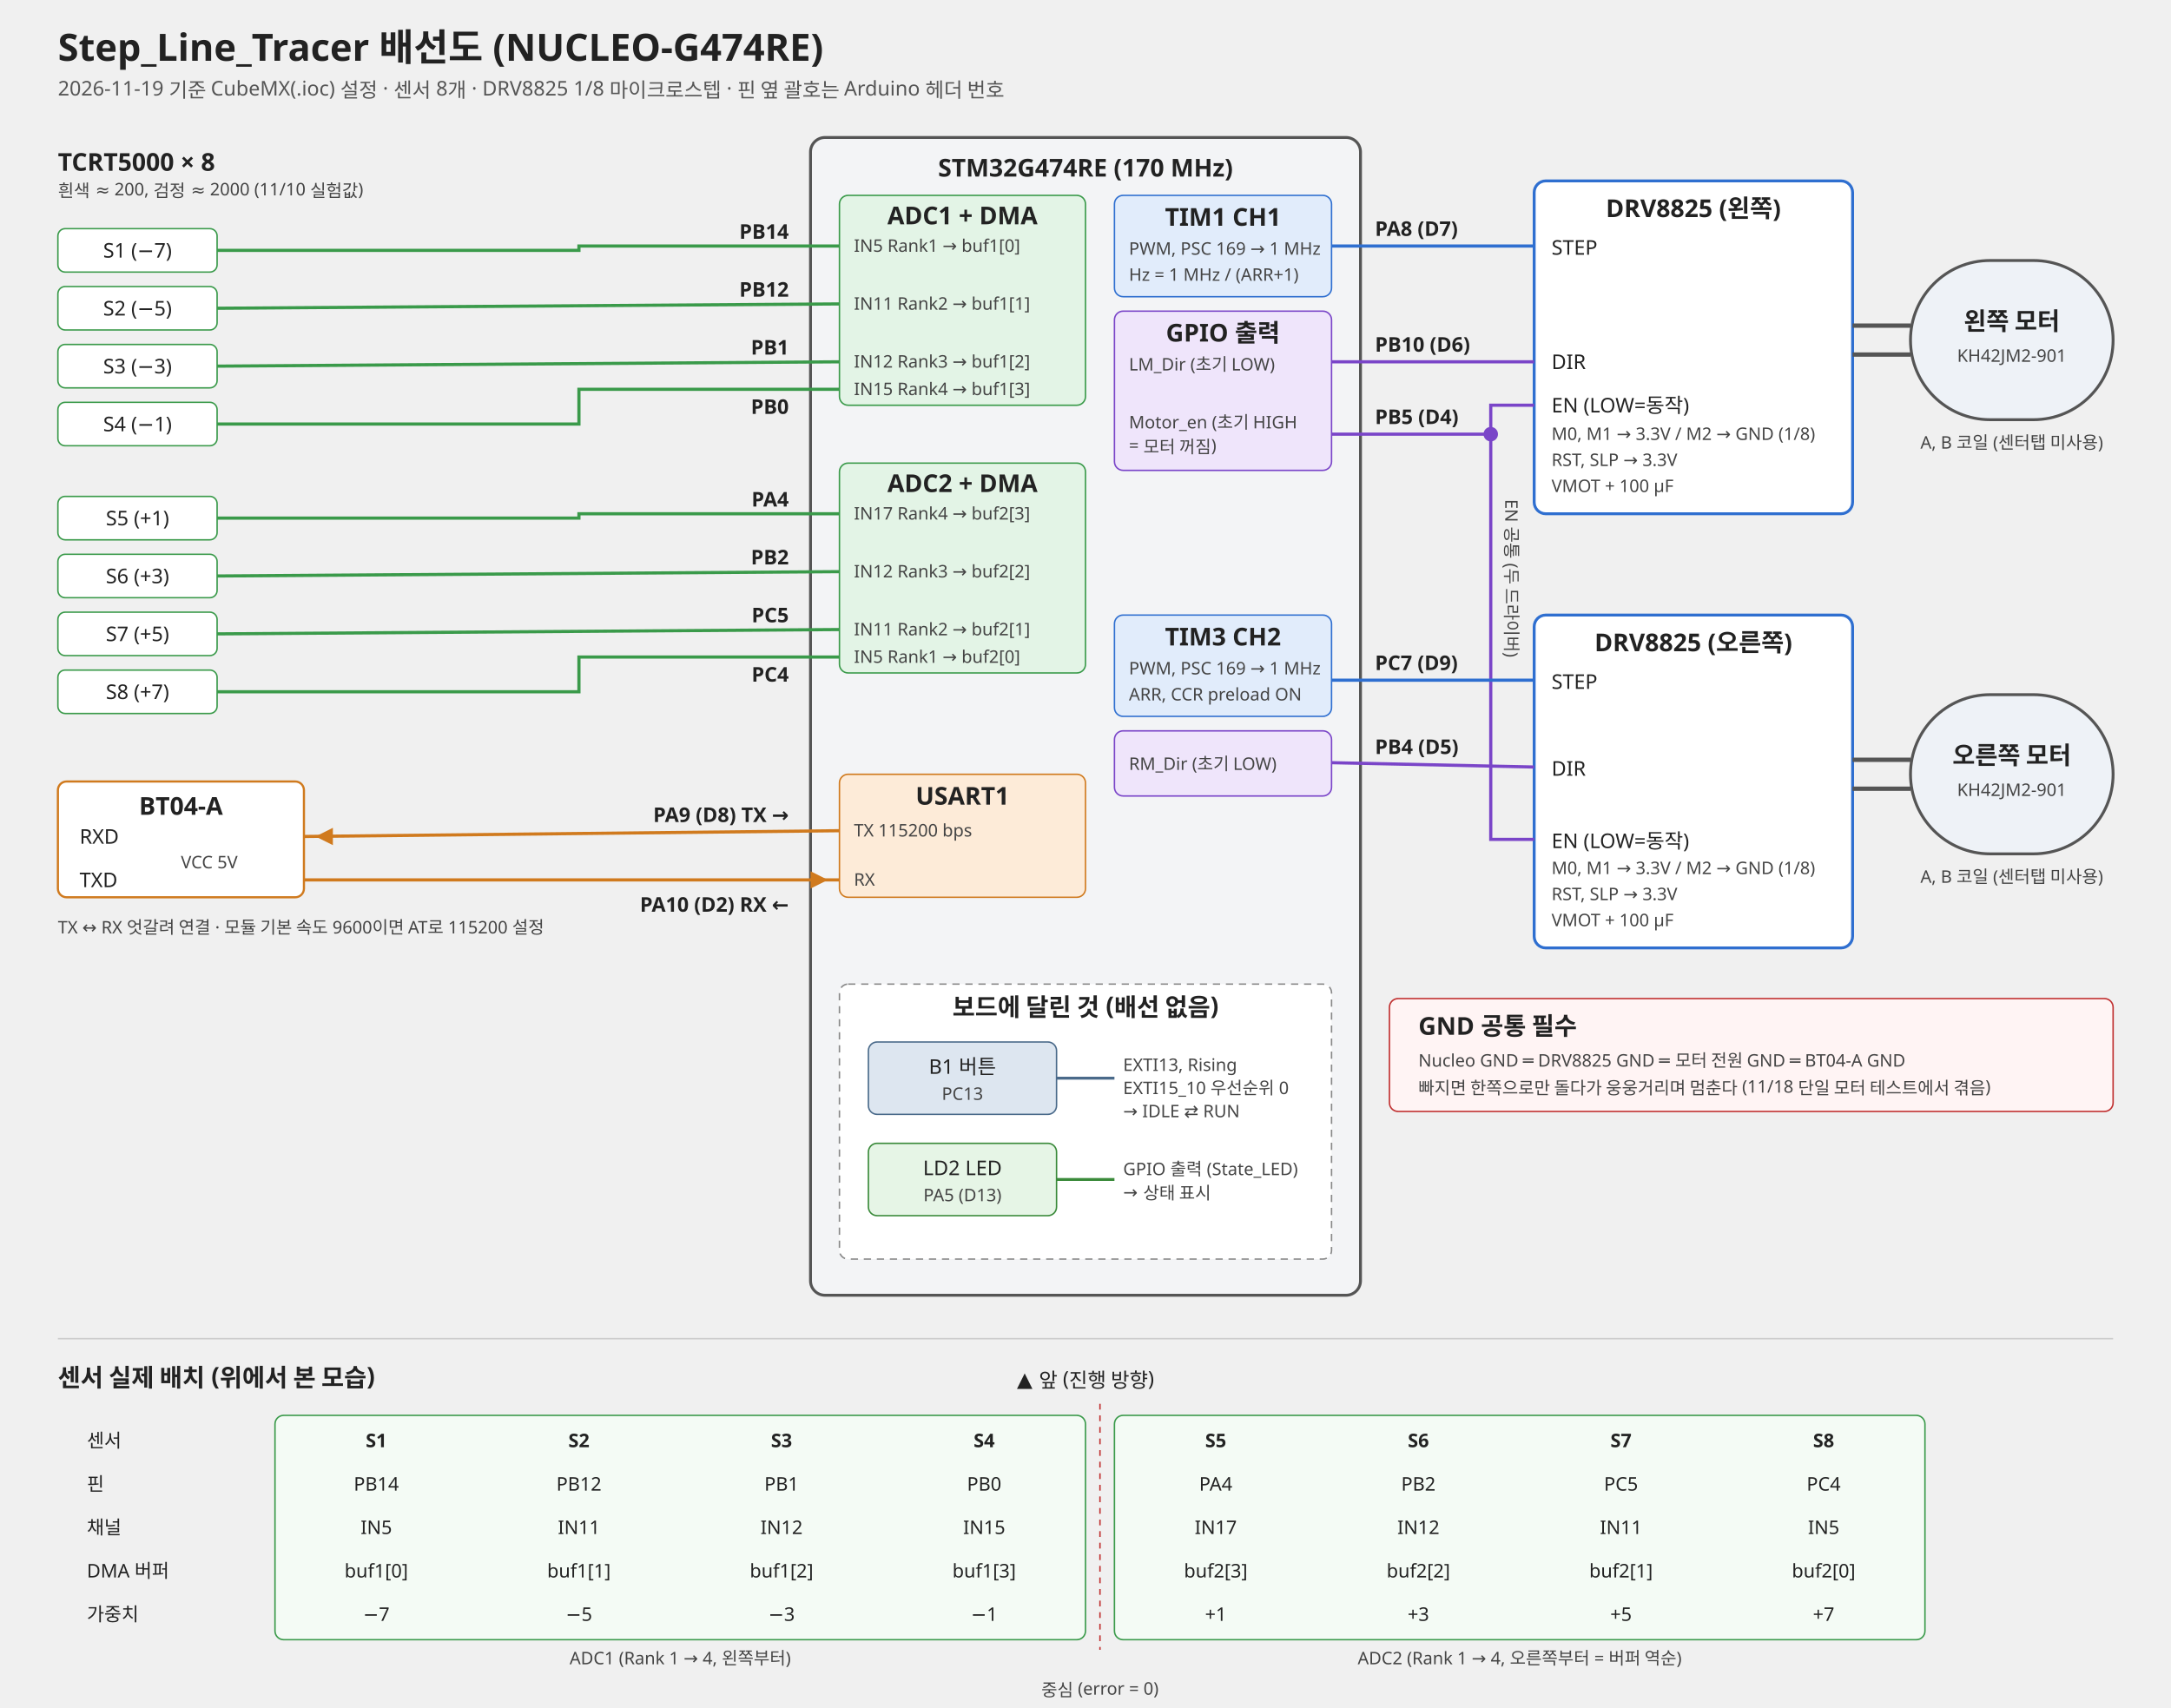
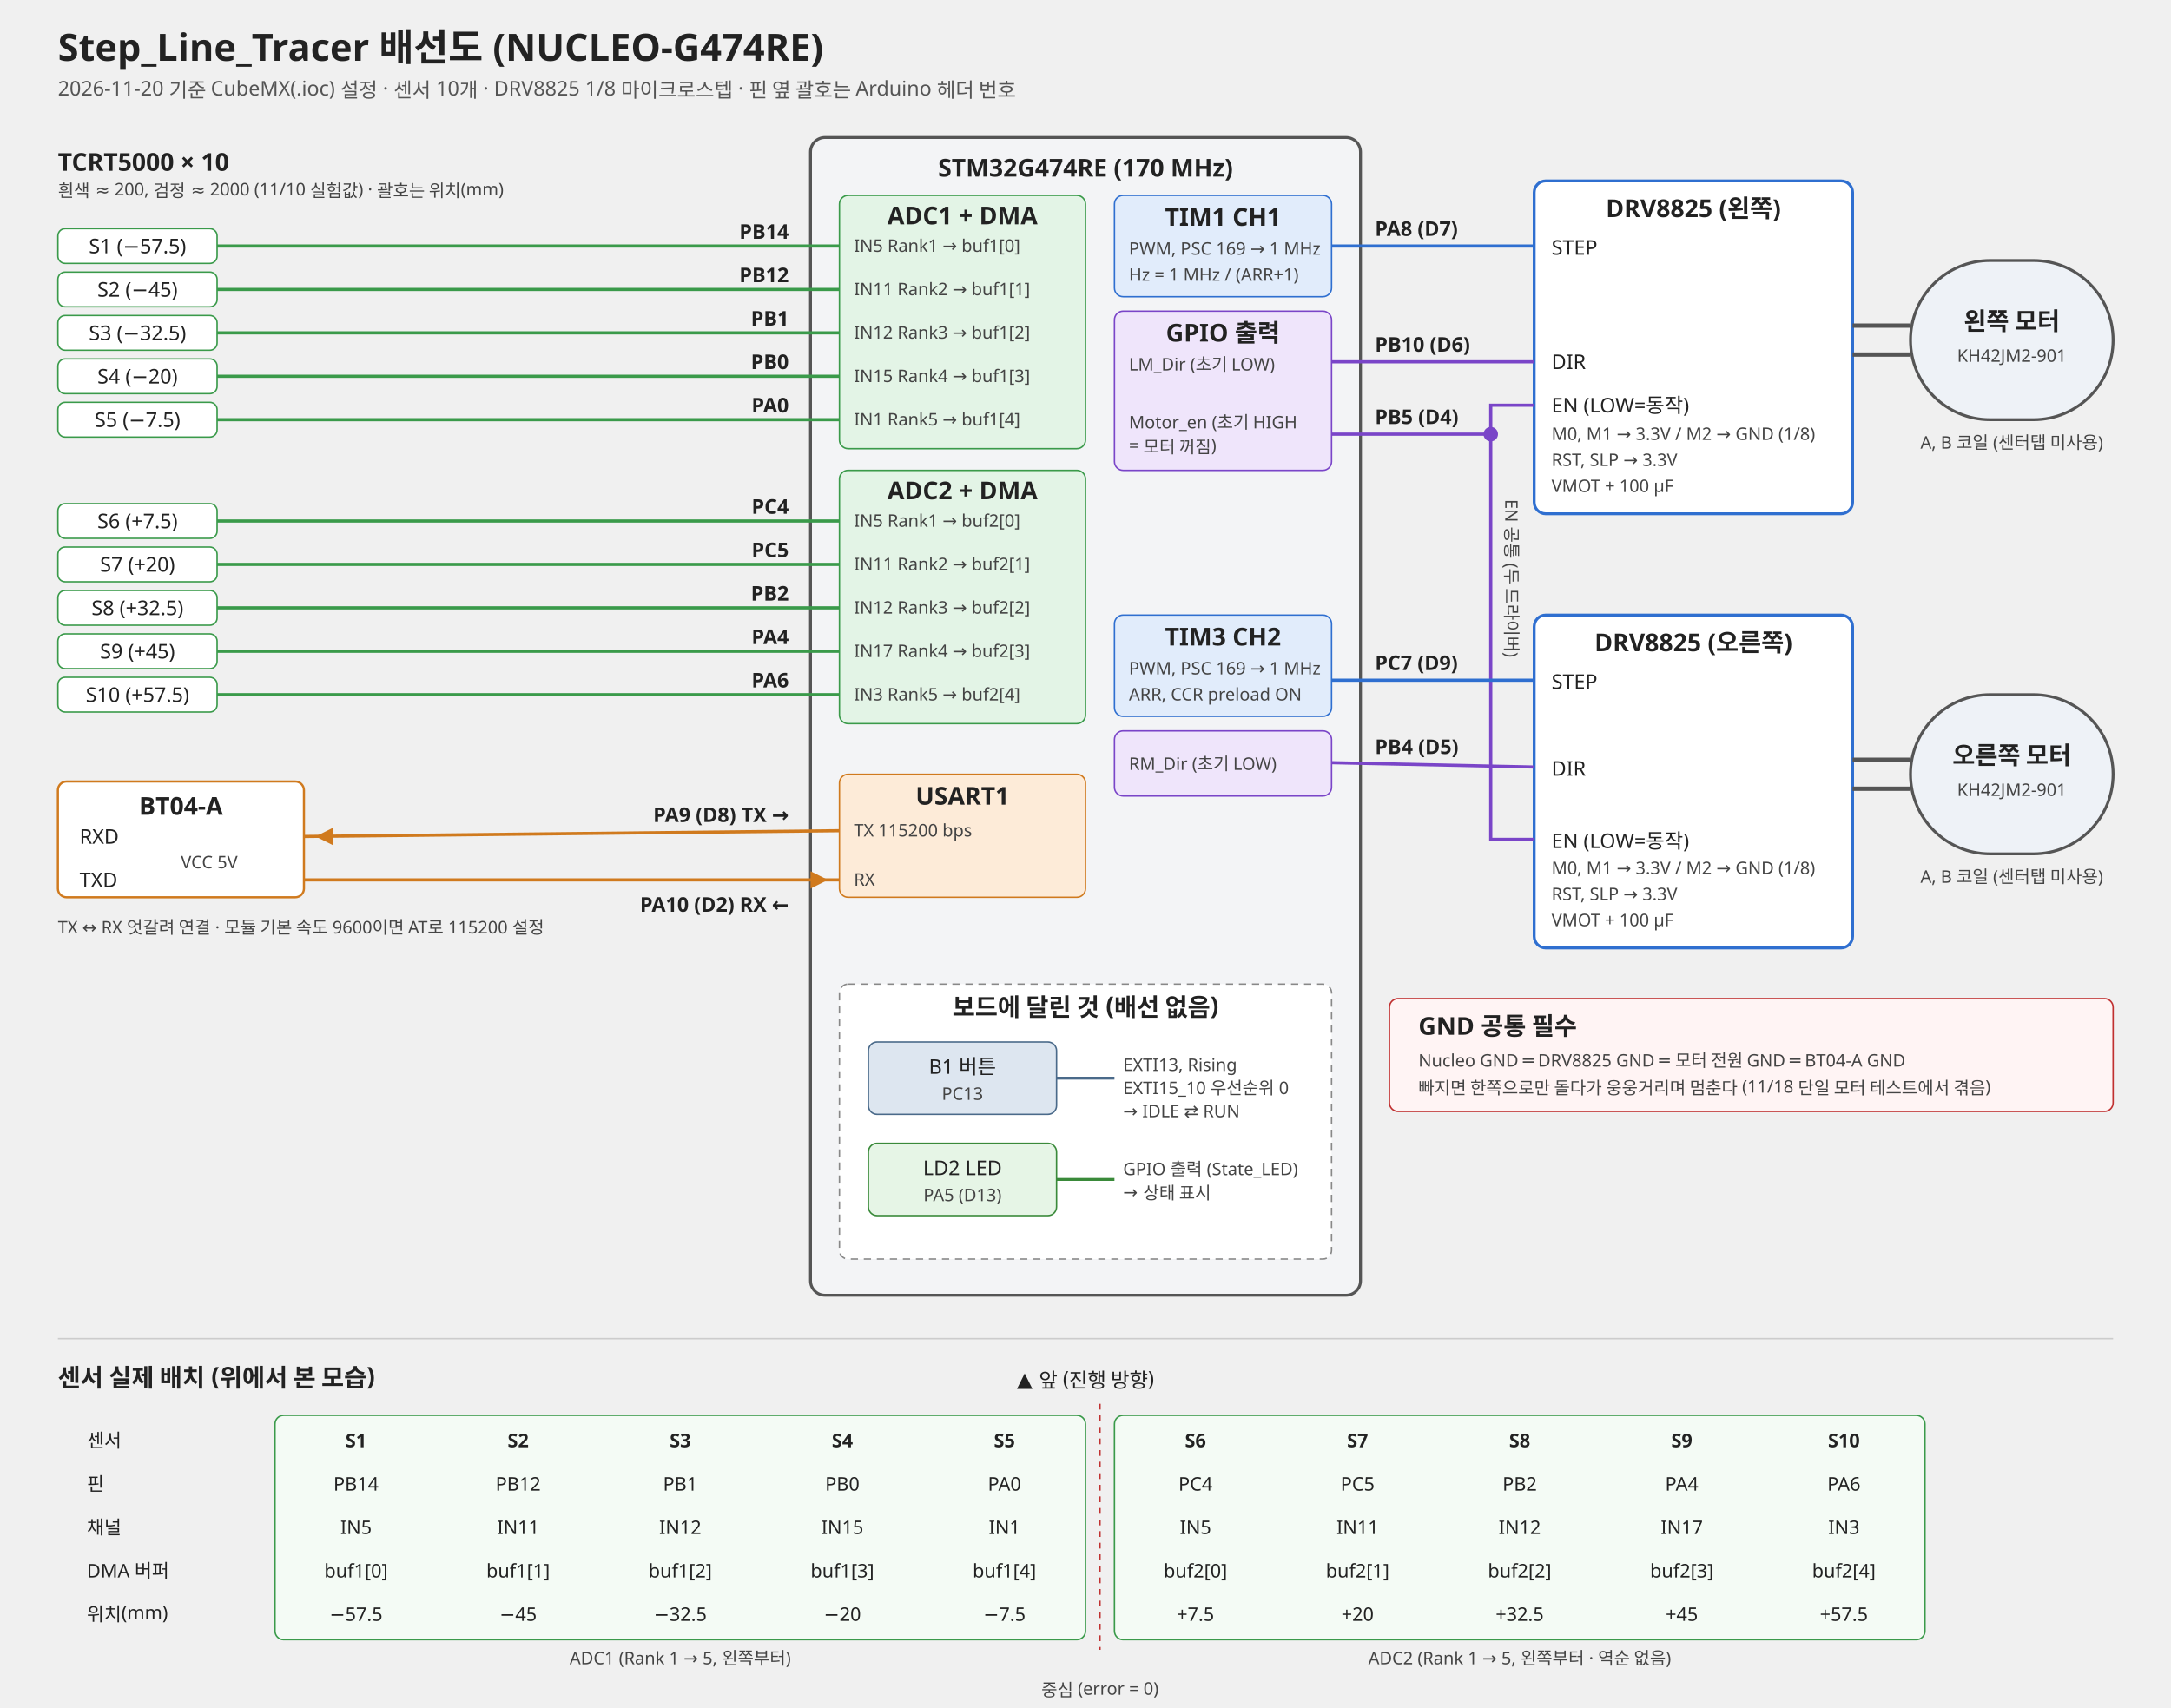
<svg xmlns="http://www.w3.org/2000/svg" viewBox="0 0 1500 1180" width="1500" height="1180">
  <style>
    text { font-family: "Malgun Gothic", "Noto Sans KR", sans-serif; fill: #222; }
    .title { font-size: 26px; font-weight: bold; }
    .sub   { font-size: 14px; fill: #555; }
    .h     { font-size: 17px; font-weight: bold; }
    .t     { font-size: 14px; }
    .s     { font-size: 12px; fill: #444; }
    .pin   { font-size: 14px; font-weight: bold; }
    .mono  { font-family: Consolas, "D2Coding", monospace; font-size: 13px; }
    .wire  { fill: none; stroke-width: 2.2; }
  </style>
  <text x="40" y="42" class="title">Step_Line_Tracer 배선도 (NUCLEO-G474RE)</text>
-   <text x="40" y="66" class="sub">2026-11-19 기준 CubeMX(.ioc) 설정 · 센서 8개 · DRV8825 1/8 마이크로스텝 · 핀 옆 괄호는 Arduino 헤더 번호</text>
+   <text x="40" y="66" class="sub">2026-11-20 기준 CubeMX(.ioc) 설정 · 센서 10개 · DRV8825 1/8 마이크로스텝 · 핀 옆 괄호는 Arduino 헤더 번호</text>
  <rect x="560" y="95" width="380" height="800" rx="10" fill="#f3f4f6" stroke="#555" stroke-width="2" />
  <text x="750" y="122" text-anchor="middle" class="h">STM32G474RE (170 MHz)</text>
-   <rect x="580" y="135" width="170" height="145" rx="6" fill="#e3f4e6" stroke="#3a9a4a" />
+   <rect x="580" y="135" width="170" height="175" rx="6" fill="#e3f4e6" stroke="#3a9a4a" />
  <text x="665" y="155" text-anchor="middle" class="h" fill="#2c7a39">ADC1 + DMA</text>
  <text x="590" y="174" class="s">IN5  Rank1 → buf1[0]</text>
-   <text x="590" y="214" class="s">IN11 Rank2 → buf1[1]</text>
-   <text x="590" y="254" class="s">IN12 Rank3 → buf1[2]</text>
-   <text x="590" y="273" class="s">IN15 Rank4 → buf1[3]</text>
-   <rect x="580" y="320" width="170" height="145" rx="6" fill="#e3f4e6" stroke="#3a9a4a" />
-   <text x="665" y="340" text-anchor="middle" class="h" fill="#2c7a39">ADC2 + DMA</text>
-   <text x="590" y="359" class="s">IN17 Rank4 → buf2[3]</text>
-   <text x="590" y="399" class="s">IN12 Rank3 → buf2[2]</text>
-   <text x="590" y="439" class="s">IN11 Rank2 → buf2[1]</text>
-   <text x="590" y="458" class="s">IN5  Rank1 → buf2[0]</text>
+   <text x="590" y="204" class="s">IN11 Rank2 → buf1[1]</text>
+   <text x="590" y="234" class="s">IN12 Rank3 → buf1[2]</text>
+   <text x="590" y="264" class="s">IN15 Rank4 → buf1[3]</text>
+   <text x="590" y="294" class="s">IN1  Rank5 → buf1[4]</text>
+   <rect x="580" y="325" width="170" height="175" rx="6" fill="#e3f4e6" stroke="#3a9a4a" />
+   <text x="665" y="345" text-anchor="middle" class="h" fill="#2c7a39">ADC2 + DMA</text>
+   <text x="590" y="364" class="s">IN5  Rank1 → buf2[0]</text>
+   <text x="590" y="394" class="s">IN11 Rank2 → buf2[1]</text>
+   <text x="590" y="424" class="s">IN12 Rank3 → buf2[2]</text>
+   <text x="590" y="454" class="s">IN17 Rank4 → buf2[3]</text>
+   <text x="590" y="484" class="s">IN3  Rank5 → buf2[4]</text>
  <rect x="580" y="535" width="170" height="85" rx="6" fill="#fdebd8" stroke="#d07a1e" />
  <text x="665" y="556" text-anchor="middle" class="h" fill="#a65a0c">USART1</text>
  <text x="590" y="578" class="s">TX  115200 bps</text>
  <text x="590" y="612" class="s">RX</text>
  <rect x="770" y="135" width="150" height="70" rx="6" fill="#e1ecfb" stroke="#2f6fd0" />
  <text x="845" y="156" text-anchor="middle" class="h" fill="#1f56a8">TIM1 CH1</text>
  <text x="780" y="176" class="s">PWM, PSC 169 → 1 MHz</text>
  <text x="780" y="194" class="s">Hz = 1 MHz / (ARR+1)</text>
  <rect x="770" y="215" width="150" height="110" rx="6" fill="#efe5fb" stroke="#7a45c8" />
  <text x="845" y="236" text-anchor="middle" class="h" fill="#5b2ea0">GPIO 출력</text>
  <text x="780" y="256" class="s">LM_Dir  (초기 LOW)</text>
  <text x="780" y="296" class="s">Motor_en (초기 HIGH</text>
  <text x="780" y="312" class="s">  = 모터 꺼짐)</text>
  <rect x="770" y="425" width="150" height="70" rx="6" fill="#e1ecfb" stroke="#2f6fd0" />
  <text x="845" y="446" text-anchor="middle" class="h" fill="#1f56a8">TIM3 CH2</text>
  <text x="780" y="466" class="s">PWM, PSC 169 → 1 MHz</text>
  <text x="780" y="484" class="s">ARR, CCR preload ON</text>
  <rect x="770" y="505" width="150" height="45" rx="6" fill="#efe5fb" stroke="#7a45c8" />
  <text x="780" y="532" class="s">RM_Dir  (초기 LOW)</text>
  <rect x="580" y="680" width="340" height="190" rx="6" fill="#ffffff" stroke="#888" stroke-dasharray="5 4" />
  <text x="750" y="702" text-anchor="middle" class="h">보드에 달린 것 (배선 없음)</text>
  <rect x="600" y="720" width="130" height="50" rx="6" fill="#dde6f0" stroke="#4a6a8a" />
  <text x="665" y="742" text-anchor="middle" class="t">B1 버튼</text>
  <text x="665" y="760" text-anchor="middle" class="s">PC13</text>
  <line x1="730" y1="745" x2="770" y2="745" stroke="#4a6a8a" stroke-width="2" />
  <text x="776" y="740" class="s">EXTI13, Rising</text>
  <text x="776" y="756" class="s">EXTI15_10 우선순위 0</text>
  <text x="776" y="772" class="s">→ IDLE ⇄ RUN</text>
  <rect x="600" y="790" width="130" height="50" rx="6" fill="#e6f5e6" stroke="#3a8a3a" />
  <text x="665" y="812" text-anchor="middle" class="t">LD2 LED</text>
  <text x="665" y="830" text-anchor="middle" class="s">PA5 (D13)</text>
  <line x1="730" y1="815" x2="770" y2="815" stroke="#3a8a3a" stroke-width="2" />
  <text x="776" y="812" class="s">GPIO 출력 (State_LED)</text>
  <text x="776" y="828" class="s">→ 상태 표시</text>
-   <text x="40" y="118" class="h">TCRT5000 × 8</text>
-   <text x="40" y="136" class="s">흰색 ≈ 200, 검정 ≈ 2000 (11/10 실험값)</text>
+   <text x="40" y="118" class="h">TCRT5000 × 10</text>
+   <text x="40" y="136" class="s">흰색 ≈ 200, 검정 ≈ 2000 (11/10 실험값) · 괄호는 위치(mm)</text>
  <g class="t">
-     <rect x="40" y="158" width="110" height="30" rx="5" fill="#fff" stroke="#3a9a4a" />
-     <text x="95" y="178" text-anchor="middle">S1  (−7)</text>
-     <rect x="40" y="198" width="110" height="30" rx="5" fill="#fff" stroke="#3a9a4a" />
-     <text x="95" y="218" text-anchor="middle">S2  (−5)</text>
-     <rect x="40" y="238" width="110" height="30" rx="5" fill="#fff" stroke="#3a9a4a" />
-     <text x="95" y="258" text-anchor="middle">S3  (−3)</text>
-     <rect x="40" y="278" width="110" height="30" rx="5" fill="#fff" stroke="#3a9a4a" />
-     <text x="95" y="298" text-anchor="middle">S4  (−1)</text>
+     <rect x="40" y="158" width="110" height="24" rx="5" fill="#fff" stroke="#3a9a4a" />
+     <text x="95" y="175" text-anchor="middle">S1  (−57.5)</text>
+     <rect x="40" y="188" width="110" height="24" rx="5" fill="#fff" stroke="#3a9a4a" />
+     <text x="95" y="205" text-anchor="middle">S2  (−45)</text>
+     <rect x="40" y="218" width="110" height="24" rx="5" fill="#fff" stroke="#3a9a4a" />
+     <text x="95" y="235" text-anchor="middle">S3  (−32.5)</text>
+     <rect x="40" y="248" width="110" height="24" rx="5" fill="#fff" stroke="#3a9a4a" />
+     <text x="95" y="265" text-anchor="middle">S4  (−20)</text>
+     <rect x="40" y="278" width="110" height="24" rx="5" fill="#fff" stroke="#3a9a4a" />
+     <text x="95" y="295" text-anchor="middle">S5  (−7.5)</text>
  </g>
  <g class="t">
-     <rect x="40" y="343" width="110" height="30" rx="5" fill="#fff" stroke="#3a9a4a" />
-     <text x="95" y="363" text-anchor="middle">S5  (+1)</text>
-     <rect x="40" y="383" width="110" height="30" rx="5" fill="#fff" stroke="#3a9a4a" />
-     <text x="95" y="403" text-anchor="middle">S6  (+3)</text>
-     <rect x="40" y="423" width="110" height="30" rx="5" fill="#fff" stroke="#3a9a4a" />
-     <text x="95" y="443" text-anchor="middle">S7  (+5)</text>
-     <rect x="40" y="463" width="110" height="30" rx="5" fill="#fff" stroke="#3a9a4a" />
-     <text x="95" y="483" text-anchor="middle">S8  (+7)</text>
+     <rect x="40" y="348" width="110" height="24" rx="5" fill="#fff" stroke="#3a9a4a" />
+     <text x="95" y="365" text-anchor="middle">S6  (+7.5)</text>
+     <rect x="40" y="378" width="110" height="24" rx="5" fill="#fff" stroke="#3a9a4a" />
+     <text x="95" y="395" text-anchor="middle">S7  (+20)</text>
+     <rect x="40" y="408" width="110" height="24" rx="5" fill="#fff" stroke="#3a9a4a" />
+     <text x="95" y="425" text-anchor="middle">S8  (+32.5)</text>
+     <rect x="40" y="438" width="110" height="24" rx="5" fill="#fff" stroke="#3a9a4a" />
+     <text x="95" y="455" text-anchor="middle">S9  (+45)</text>
+     <rect x="40" y="468" width="110" height="24" rx="5" fill="#fff" stroke="#3a9a4a" />
+     <text x="95" y="485" text-anchor="middle">S10 (+57.5)</text>
  </g>
  <g class="wire" stroke="#3a9a4a">
-     <polyline points="150,173 400,173 400,170 580,170" />
-     <polyline points="150,213 580,210" />
-     <polyline points="150,253 580,250" />
-     <polyline points="150,293 400,293 400,269 580,269" />
-     <polyline points="150,358 400,358 400,355 580,355" />
-     <polyline points="150,398 580,395" />
-     <polyline points="150,438 580,435" />
-     <polyline points="150,478 400,478 400,454 580,454" />
+     <line x1="150" y1="170" x2="580" y2="170" />
+     <line x1="150" y1="200" x2="580" y2="200" />
+     <line x1="150" y1="230" x2="580" y2="230" />
+     <line x1="150" y1="260" x2="580" y2="260" />
+     <line x1="150" y1="290" x2="580" y2="290" />
+     <line x1="150" y1="360" x2="580" y2="360" />
+     <line x1="150" y1="390" x2="580" y2="390" />
+     <line x1="150" y1="420" x2="580" y2="420" />
+     <line x1="150" y1="450" x2="580" y2="450" />
+     <line x1="150" y1="480" x2="580" y2="480" />
  </g>
  <g class="pin">
    <text x="545" y="165" text-anchor="end">PB14</text>
-     <text x="545" y="205" text-anchor="end">PB12</text>
-     <text x="545" y="245" text-anchor="end">PB1</text>
-     <text x="545" y="286" text-anchor="end">PB0</text>
-     <text x="545" y="350" text-anchor="end">PA4</text>
-     <text x="545" y="390" text-anchor="end">PB2</text>
-     <text x="545" y="430" text-anchor="end">PC5</text>
-     <text x="545" y="471" text-anchor="end">PC4</text>
+     <text x="545" y="195" text-anchor="end">PB12</text>
+     <text x="545" y="225" text-anchor="end">PB1</text>
+     <text x="545" y="255" text-anchor="end">PB0</text>
+     <text x="545" y="285" text-anchor="end">PA0</text>
+     <text x="545" y="355" text-anchor="end">PC4</text>
+     <text x="545" y="385" text-anchor="end">PC5</text>
+     <text x="545" y="415" text-anchor="end">PB2</text>
+     <text x="545" y="445" text-anchor="end">PA4</text>
+     <text x="545" y="475" text-anchor="end">PA6</text>
  </g>
  <rect x="40" y="540" width="170" height="80" rx="6" fill="#fff" stroke="#d07a1e" stroke-width="1.5" />
  <text x="125" y="563" text-anchor="middle" class="h" fill="#a65a0c">BT04-A</text>
  <text x="55" y="583" class="t">RXD</text>
  <text x="55" y="613" class="t">TXD</text>
  <text x="125" y="600" class="s">VCC 5V</text>
  <g class="wire" stroke="#d07a1e">
    <line x1="580" y1="574" x2="210" y2="578" />
    <line x1="210" y1="608" x2="580" y2="608" />
  </g>
  <polygon points="218,578 230,572 230,584" fill="#d07a1e" />
  <polygon points="572,608 560,602 560,614" fill="#d07a1e" />
  <text x="545" y="568" text-anchor="end" class="pin">PA9 (D8)  TX →</text>
  <text x="545" y="630" text-anchor="end" class="pin">PA10 (D2) RX ←</text>
  <text x="40" y="645" class="s">TX ↔ RX 엇갈려 연결 · 모듈 기본 속도 9600이면 AT로 115200 설정</text>
  <rect x="1060" y="125" width="220" height="230" rx="8" fill="#fff" stroke="#2f6fd0" stroke-width="2" />
  <text x="1170" y="150" text-anchor="middle" class="h">DRV8825 (왼쪽)</text>
  <text x="1072" y="176" class="t">STEP</text>
  <text x="1072" y="255" class="t">DIR</text>
  <text x="1072" y="285" class="t">EN (LOW=동작)</text>
  <text x="1072" y="304" class="s">M0, M1 → 3.3V / M2 → GND (1/8)</text>
  <text x="1072" y="322" class="s">RST, SLP → 3.3V</text>
  <text x="1072" y="340" class="s">VMOT + 100 µF</text>
  <rect x="1060" y="425" width="220" height="230" rx="8" fill="#fff" stroke="#2f6fd0" stroke-width="2" />
  <text x="1170" y="450" text-anchor="middle" class="h">DRV8825 (오른쪽)</text>
  <text x="1072" y="476" class="t">STEP</text>
  <text x="1072" y="536" class="t">DIR</text>
  <text x="1072" y="586" class="t">EN (LOW=동작)</text>
  <text x="1072" y="604" class="s">M0, M1 → 3.3V / M2 → GND (1/8)</text>
  <text x="1072" y="622" class="s">RST, SLP → 3.3V</text>
  <text x="1072" y="640" class="s">VMOT + 100 µF</text>
  <rect x="1320" y="180" width="140" height="110" rx="55" fill="#eef2f7" stroke="#555" stroke-width="2" />
  <text x="1390" y="228" text-anchor="middle" class="h">왼쪽 모터</text>
  <text x="1390" y="250" text-anchor="middle" class="s">KH42JM2-901</text>
  <rect x="1320" y="480" width="140" height="110" rx="55" fill="#eef2f7" stroke="#555" stroke-width="2" />
  <text x="1390" y="528" text-anchor="middle" class="h">오른쪽 모터</text>
  <text x="1390" y="550" text-anchor="middle" class="s">KH42JM2-901</text>
  <g stroke="#555" stroke-width="3">
    <line x1="1280" y1="225" x2="1320" y2="225" />
    <line x1="1280" y1="245" x2="1320" y2="245" />
    <line x1="1280" y1="525" x2="1320" y2="525" />
    <line x1="1280" y1="545" x2="1320" y2="545" />
  </g>
  <text x="1390" y="310" text-anchor="middle" class="s">A, B 코일 (센터탭 미사용)</text>
  <text x="1390" y="610" text-anchor="middle" class="s">A, B 코일 (센터탭 미사용)</text>
  <g class="wire">
    <line x1="920" y1="170" x2="1060" y2="170" stroke="#2f6fd0" />
    <line x1="920" y1="250" x2="1060" y2="250" stroke="#7a45c8" />
    <polyline points="920,300 1030,300 1030,280 1060,280" stroke="#7a45c8" />
    <polyline points="1030,300 1030,580 1060,580" stroke="#7a45c8" />
    <line x1="920" y1="470" x2="1060" y2="470" stroke="#2f6fd0" />
    <line x1="920" y1="527" x2="1060" y2="530" stroke="#7a45c8" />
  </g>
  <circle cx="1030" cy="300" r="5" fill="#7a45c8" />
  <g class="pin">
    <text x="950" y="163">PA8 (D7)</text>
    <text x="950" y="243">PB10 (D6)</text>
    <text x="950" y="293">PB5 (D4)</text>
    <text x="950" y="463">PC7 (D9)</text>
    <text x="950" y="521">PB4 (D5)</text>
  </g>
  <text x="1040" y="345" class="s" transform="rotate(90 1040 345)">EN 공통 (두 드라이버)</text>
  <rect x="960" y="690" width="500" height="78" rx="6" fill="#fff4f4" stroke="#c03030" />
  <text x="980" y="715" class="h" fill="#a02020">GND 공통 필수</text>
  <text x="980" y="737" class="s">Nucleo GND ═ DRV8825 GND ═ 모터 전원 GND ═ BT04-A GND</text>
  <text x="980" y="756" class="s">빠지면 한쪽으로만 돌다가 웅웅거리며 멈춘다 (11/18 단일 모터 테스트에서 겪음)</text>
  <line x1="40" y1="925" x2="1460" y2="925" stroke="#ccc" />
  <text x="40" y="958" class="h">센서 실제 배치 (위에서 본 모습)</text>
  <text x="750" y="958" text-anchor="middle" class="t">▲ 앞 (진행 방향)</text>
  <g class="mono">
    <text x="60" y="1000">센서</text>
    <text x="60" y="1030">핀</text>
    <text x="60" y="1060">채널</text>
    <text x="60" y="1090">DMA 버퍼</text>
-     <text x="60" y="1120">가중치</text>
+     <text x="60" y="1120">위치(mm)</text>
  </g>
  <rect x="190" y="978" width="560" height="155" rx="6" fill="#f4fbf5" stroke="#3a9a4a" />
-   <text x="470" y="1150" text-anchor="middle" class="s" fill="#2c7a39">ADC1 (Rank 1 → 4, 왼쪽부터)</text>
+   <text x="470" y="1150" text-anchor="middle" class="s" fill="#2c7a39">ADC1 (Rank 1 → 5, 왼쪽부터)</text>
  <rect x="770" y="978" width="560" height="155" rx="6" fill="#f4fbf5" stroke="#3a9a4a" />
-   <text x="1050" y="1150" text-anchor="middle" class="s" fill="#2c7a39">ADC2 (Rank 1 → 4, 오른쪽부터 = 버퍼 역순)</text>
+   <text x="1050" y="1150" text-anchor="middle" class="s" fill="#2c7a39">ADC2 (Rank 1 → 5, 왼쪽부터 · 역순 없음)</text>
  <line x1="760" y1="970" x2="760" y2="1140" stroke="#c03030" stroke-dasharray="4 4" />
  <text x="760" y="1172" text-anchor="middle" class="s" fill="#a02020">중심 (error = 0)</text>
  <g class="mono" text-anchor="middle">
-     <text x="260" y="1000" font-weight="bold">S1</text>
-     <text x="400" y="1000" font-weight="bold">S2</text>
-     <text x="540" y="1000" font-weight="bold">S3</text>
-     <text x="680" y="1000" font-weight="bold">S4</text>
-     <text x="260" y="1030">PB14</text>
-     <text x="400" y="1030">PB12</text>
-     <text x="540" y="1030">PB1</text>
-     <text x="680" y="1030">PB0</text>
-     <text x="260" y="1060">IN5</text>
-     <text x="400" y="1060">IN11</text>
-     <text x="540" y="1060">IN12</text>
-     <text x="680" y="1060">IN15</text>
-     <text x="260" y="1090">buf1[0]</text>
-     <text x="400" y="1090">buf1[1]</text>
-     <text x="540" y="1090">buf1[2]</text>
-     <text x="680" y="1090">buf1[3]</text>
-     <text x="260" y="1120">−7</text>
-     <text x="400" y="1120">−5</text>
-     <text x="540" y="1120">−3</text>
-     <text x="680" y="1120">−1</text>
-     <text x="840" y="1000" font-weight="bold">S5</text>
-     <text x="980" y="1000" font-weight="bold">S6</text>
-     <text x="1120" y="1000" font-weight="bold">S7</text>
-     <text x="1260" y="1000" font-weight="bold">S8</text>
-     <text x="840" y="1030">PA4</text>
-     <text x="980" y="1030">PB2</text>
-     <text x="1120" y="1030">PC5</text>
-     <text x="1260" y="1030">PC4</text>
-     <text x="840" y="1060">IN17</text>
-     <text x="980" y="1060">IN12</text>
-     <text x="1120" y="1060">IN11</text>
-     <text x="1260" y="1060">IN5</text>
-     <text x="840" y="1090">buf2[3]</text>
-     <text x="980" y="1090">buf2[2]</text>
-     <text x="1120" y="1090">buf2[1]</text>
-     <text x="1260" y="1090">buf2[0]</text>
-     <text x="840" y="1120">+1</text>
-     <text x="980" y="1120">+3</text>
-     <text x="1120" y="1120">+5</text>
-     <text x="1260" y="1120">+7</text>
+     <text x="246" y="1000" font-weight="bold">S1</text>
+     <text x="358" y="1000" font-weight="bold">S2</text>
+     <text x="470" y="1000" font-weight="bold">S3</text>
+     <text x="582" y="1000" font-weight="bold">S4</text>
+     <text x="694" y="1000" font-weight="bold">S5</text>
+     <text x="246" y="1030">PB14</text>
+     <text x="358" y="1030">PB12</text>
+     <text x="470" y="1030">PB1</text>
+     <text x="582" y="1030">PB0</text>
+     <text x="694" y="1030">PA0</text>
+     <text x="246" y="1060">IN5</text>
+     <text x="358" y="1060">IN11</text>
+     <text x="470" y="1060">IN12</text>
+     <text x="582" y="1060">IN15</text>
+     <text x="694" y="1060">IN1</text>
+     <text x="246" y="1090">buf1[0]</text>
+     <text x="358" y="1090">buf1[1]</text>
+     <text x="470" y="1090">buf1[2]</text>
+     <text x="582" y="1090">buf1[3]</text>
+     <text x="694" y="1090">buf1[4]</text>
+     <text x="246" y="1120">−57.5</text>
+     <text x="358" y="1120">−45</text>
+     <text x="470" y="1120">−32.5</text>
+     <text x="582" y="1120">−20</text>
+     <text x="694" y="1120">−7.5</text>
+     <text x="826" y="1000" font-weight="bold">S6</text>
+     <text x="938" y="1000" font-weight="bold">S7</text>
+     <text x="1050" y="1000" font-weight="bold">S8</text>
+     <text x="1162" y="1000" font-weight="bold">S9</text>
+     <text x="1274" y="1000" font-weight="bold">S10</text>
+     <text x="826" y="1030">PC4</text>
+     <text x="938" y="1030">PC5</text>
+     <text x="1050" y="1030">PB2</text>
+     <text x="1162" y="1030">PA4</text>
+     <text x="1274" y="1030">PA6</text>
+     <text x="826" y="1060">IN5</text>
+     <text x="938" y="1060">IN11</text>
+     <text x="1050" y="1060">IN12</text>
+     <text x="1162" y="1060">IN17</text>
+     <text x="1274" y="1060">IN3</text>
+     <text x="826" y="1090">buf2[0]</text>
+     <text x="938" y="1090">buf2[1]</text>
+     <text x="1050" y="1090">buf2[2]</text>
+     <text x="1162" y="1090">buf2[3]</text>
+     <text x="1274" y="1090">buf2[4]</text>
+     <text x="826" y="1120">+7.5</text>
+     <text x="938" y="1120">+20</text>
+     <text x="1050" y="1120">+32.5</text>
+     <text x="1162" y="1120">+45</text>
+     <text x="1274" y="1120">+57.5</text>
  </g>
</svg>
